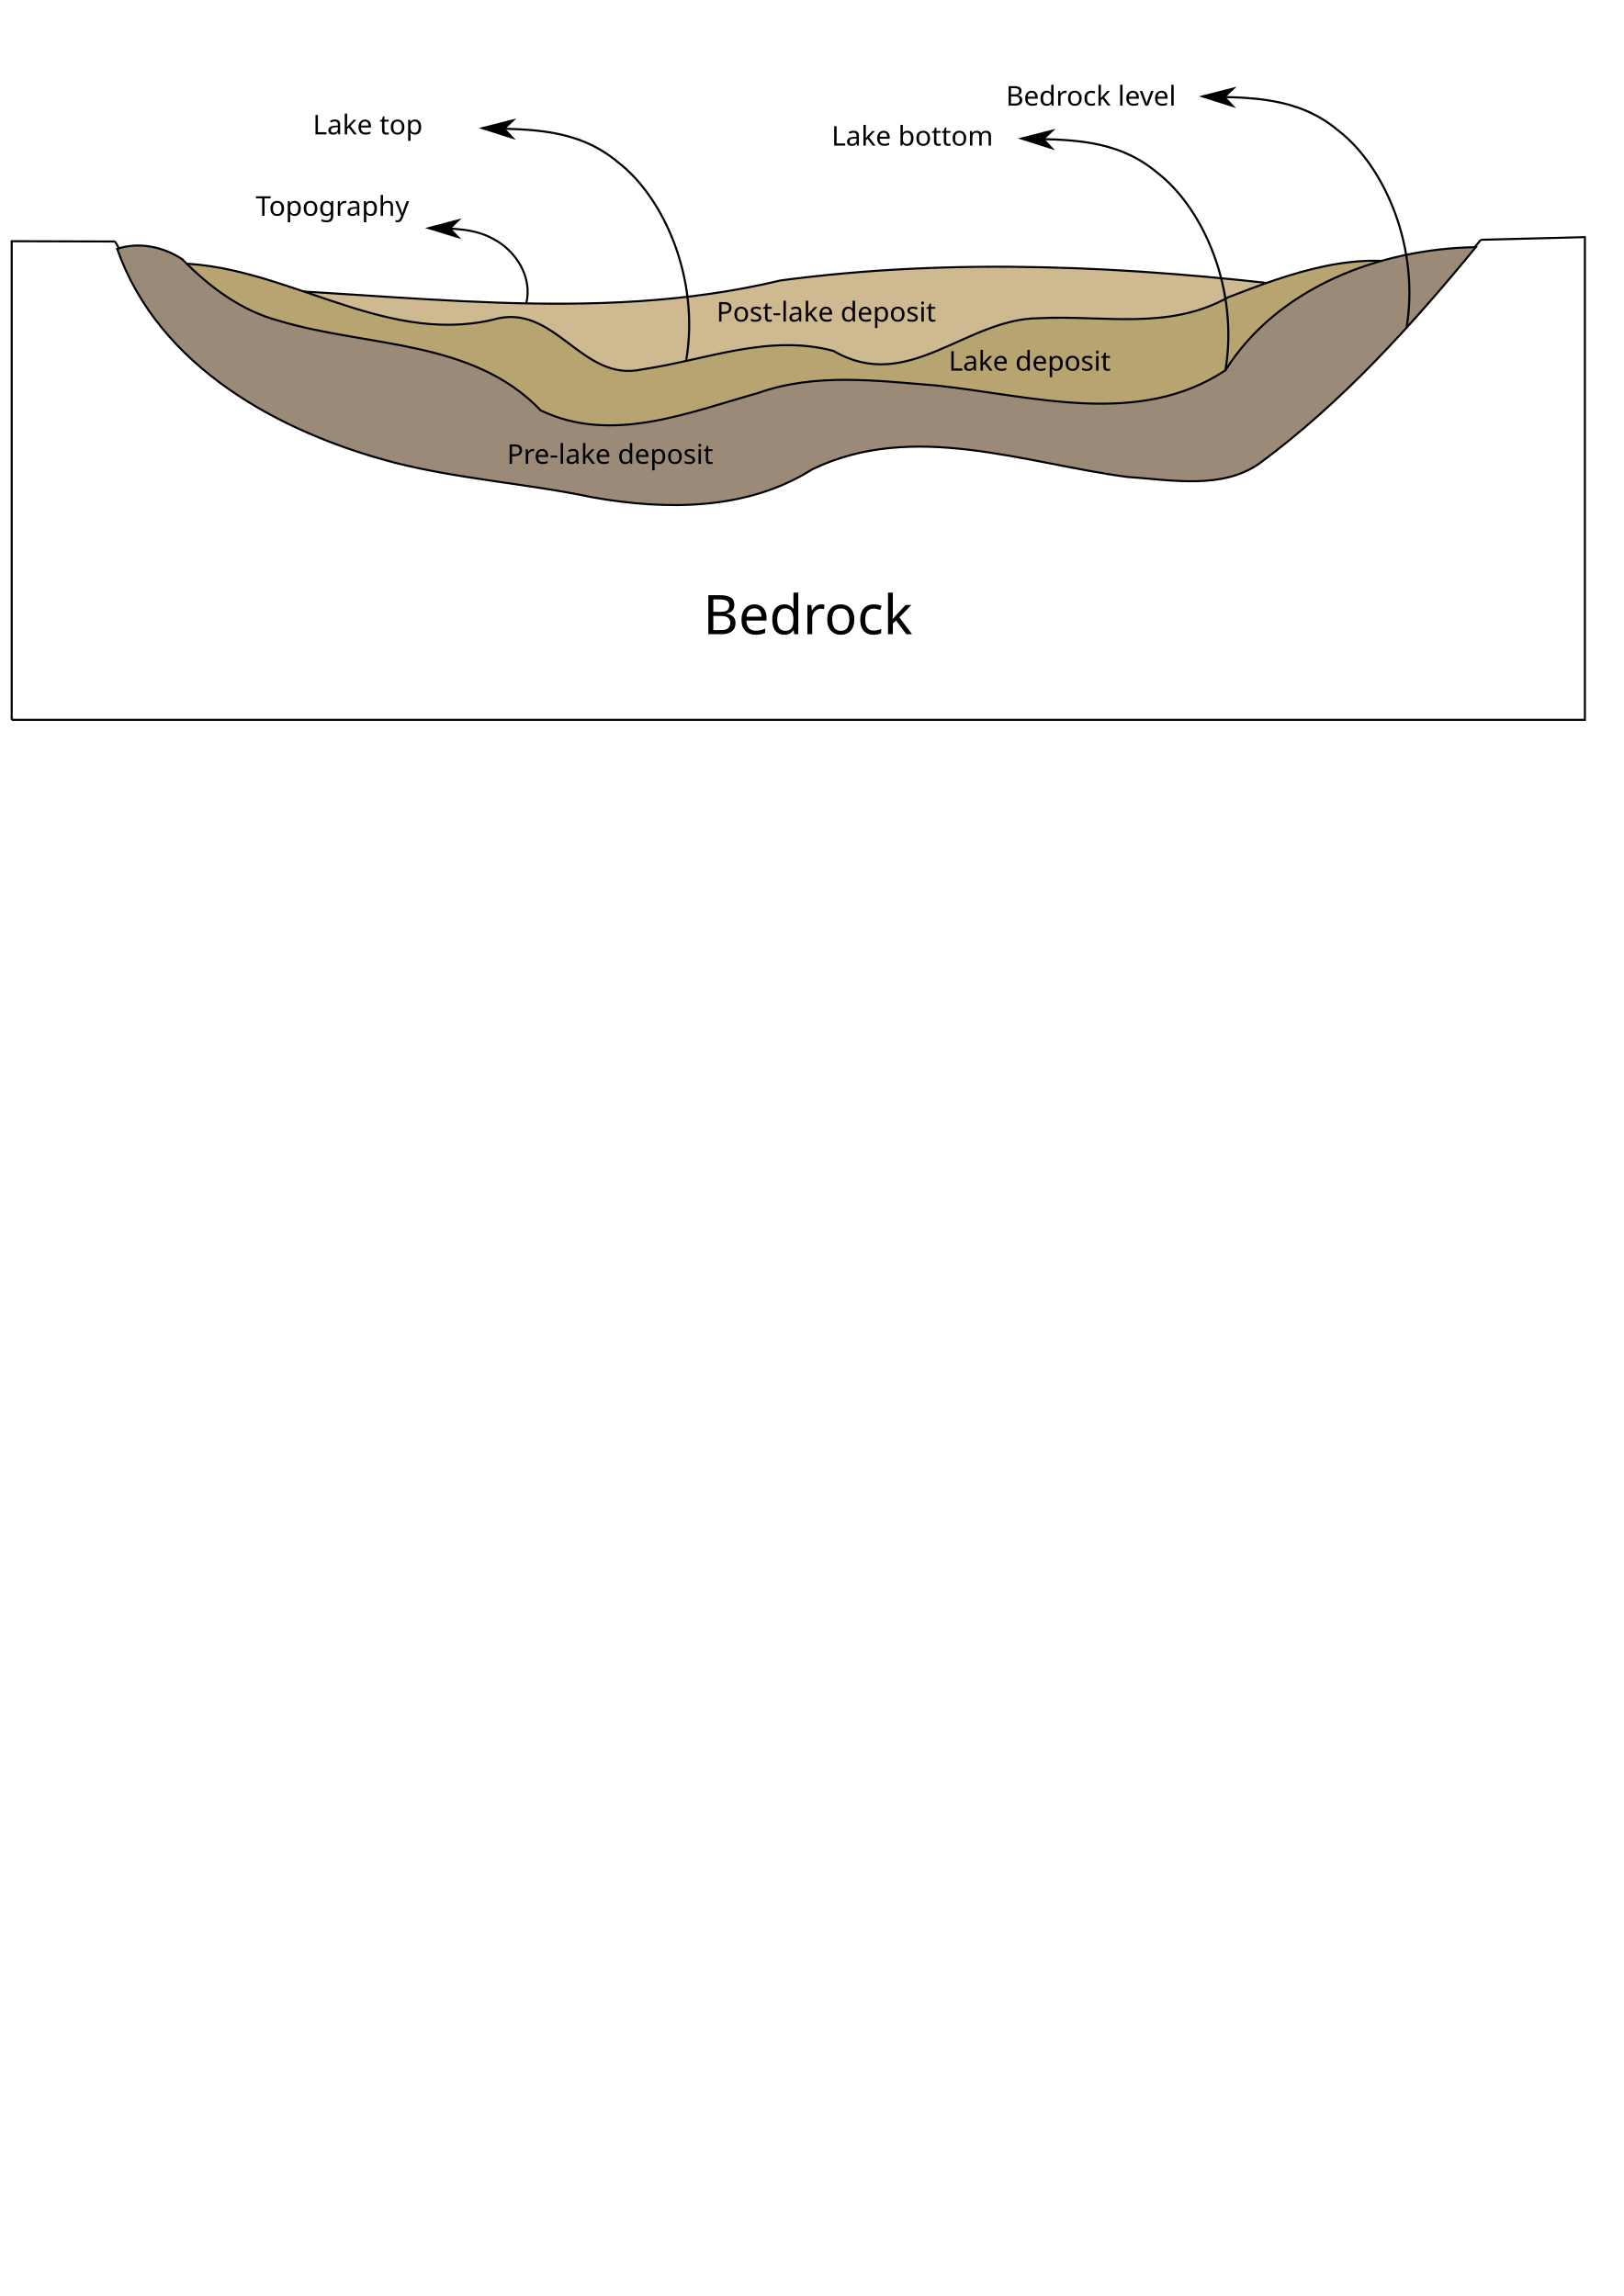
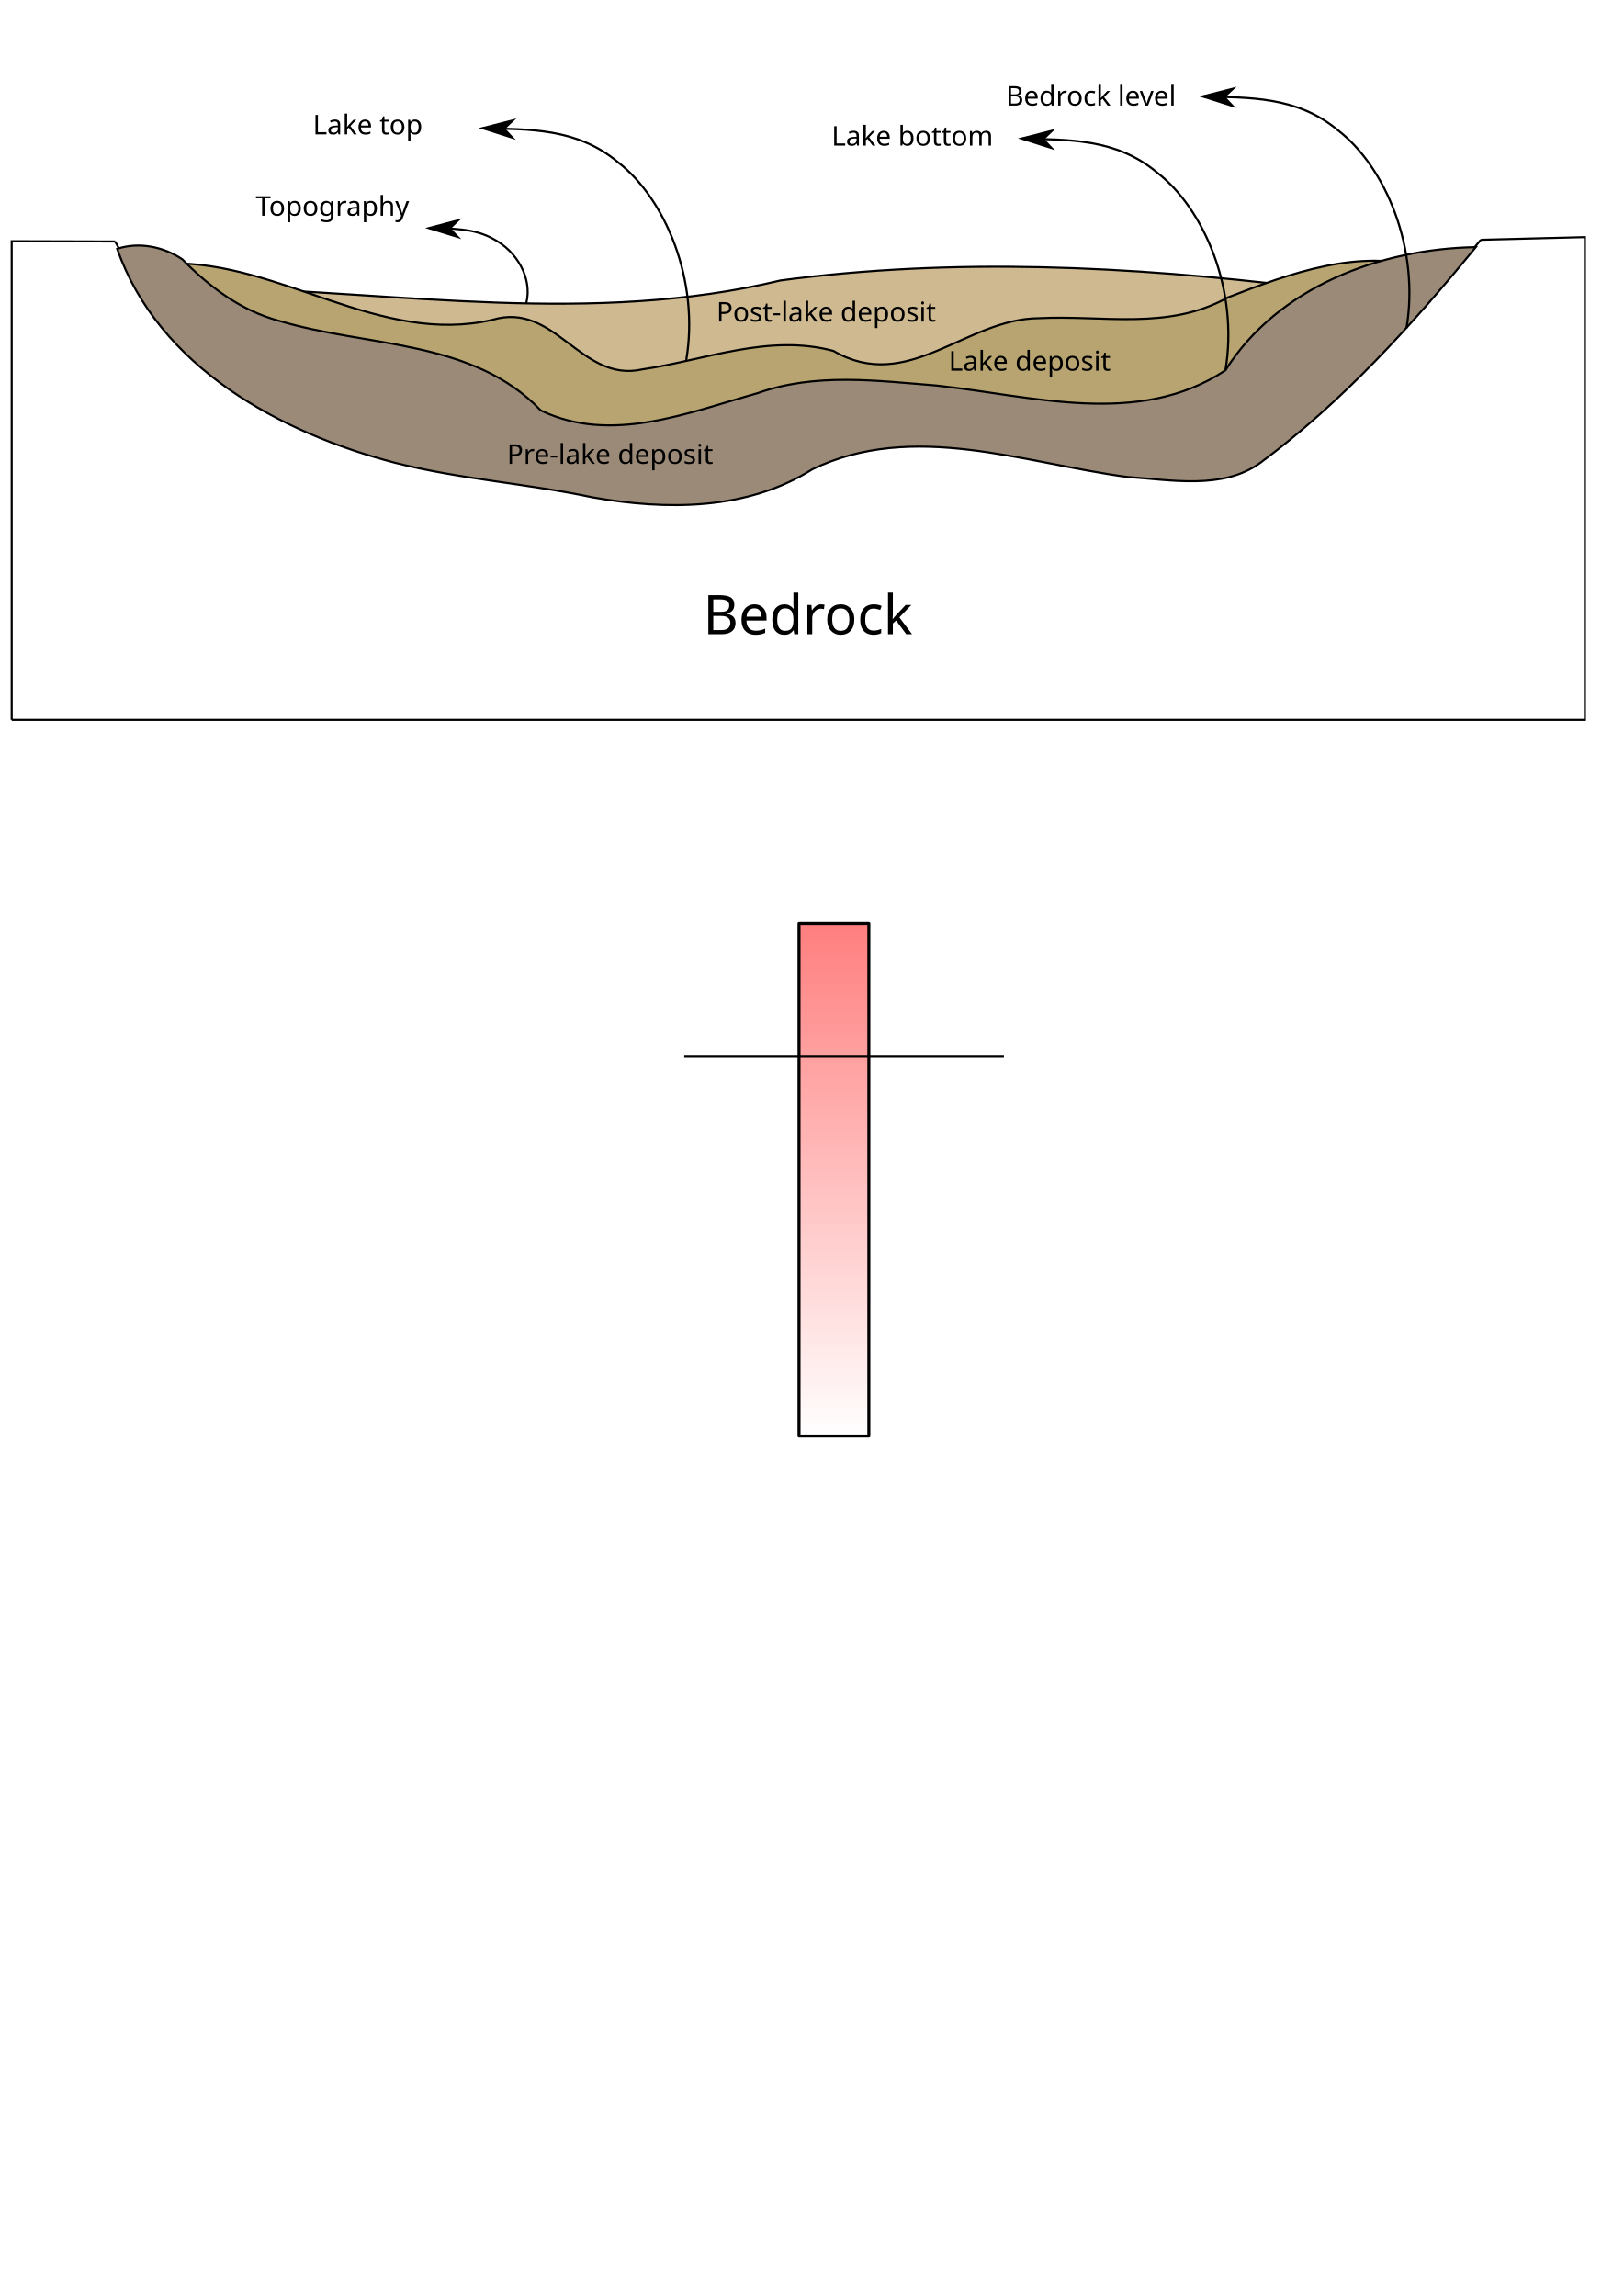
- <svg xmlns="http://www.w3.org/2000/svg" width="210mm" height="297mm" viewBox="0 0 210 297" version="1.1" id="svg8">
+ <svg xmlns="http://www.w3.org/2000/svg" xmlns:xlink="http://www.w3.org/1999/xlink" width="210mm" height="297mm" viewBox="0 0 210 297" version="1.1" id="svg8">
  <defs id="defs2">
+     <linearGradient id="linearGradient1529">
+       <stop style="stop-color:#ff7e7e;stop-opacity:1;" offset="0" id="stop1525" />
+       <stop style="stop-color:#ff7e7e;stop-opacity:0;" offset="1" id="stop1527" />
+     </linearGradient>
    <marker orient="auto" refY="0.0" refX="0.0" id="Arrow1Lend" style="overflow:visible;">
      <path id="path876" d="M 0.0,0.0 L 5.0,-5.0 L -12.5,0.0 L 5.0,5.0 L 0.0,0.0 z " style="fill-rule:evenodd;stroke:#000000;stroke-width:1pt;stroke-opacity:1;fill:#000000;fill-opacity:1" transform="scale(0.8) rotate(180) translate(12.5,0)" />
    </marker>
    <marker orient="auto" refY="0" refX="0" id="Arrow1Lend-7" style="overflow:visible">
      <path id="path876-5" d="M 0,0 5,-5 -12.5,0 5,5 Z" style="fill:#000000;fill-opacity:1;fill-rule:evenodd;stroke:#000000;stroke-width:1pt;stroke-opacity:1" transform="matrix(-0.8,0,0,-0.8,-10,0)" />
    </marker>
    <marker orient="auto" refY="0" refX="0" id="Arrow1Lend-7-2" style="overflow:visible">
      <path id="path876-5-9" d="M 0,0 5,-5 -12.5,0 5,5 Z" style="fill:#000000;fill-opacity:1;fill-rule:evenodd;stroke:#000000;stroke-width:1pt;stroke-opacity:1" transform="matrix(-0.8,0,0,-0.8,-10,0)" />
    </marker>
    <marker orient="auto" refY="0" refX="0" id="Arrow1Lend-7-2-0" style="overflow:visible">
      <path id="path876-5-9-9" d="M 0,0 5,-5 -12.5,0 5,5 Z" style="fill:#000000;fill-opacity:1;fill-rule:evenodd;stroke:#000000;stroke-width:1pt;stroke-opacity:1" transform="matrix(-0.8,0,0,-0.8,-10,0)" />
    </marker>
+     <linearGradient xlink:href="#linearGradient1529" id="linearGradient1531" x1="119.254" y1="-107.857" x2="185.945" y2="-107.857" gradientUnits="userSpaceOnUse" />
  </defs>
  <g id="layer1">
    <path style="fill:none;stroke:#000000;stroke-width:0.266;stroke-linecap:butt;stroke-linejoin:miter;stroke-miterlimit:4;stroke-dasharray:none;stroke-opacity:1" d="m 191.527,31.019 c -6.734,8.021 -13.55,16.141 -21.696,22.772 -2.964,1.886 -5.476,4.865 -8.72,6.075 -5.155,0.604 -10.315,1.896 -15.455,0.497 -7.909,-1.011 -15.794,-2.578 -23.709,-3.297 -4.527,0.633 -9.337,0.179 -13.679,1.52 -4.548,2.33 -9.282,4.111 -14.356,4.887 -5.299,1.408 -10.833,-0.209 -16.239,-0.19 -10.215,-1.104 -20.376,-3.095 -30.34,-5.541 -5.929,-2.345 -12.01,-4.392 -17.205,-8.185 C 26.174,47.43 23.228,43.878 20.127,40.751 18.38,37.581 16.633,34.41 14.886,31.239 M 1.514,93.114 c 67.822,0 135.645,0 203.467,0 0,-20.814 0,-41.628 0,-62.442 -4.485,0.116 -8.97,0.231 -13.455,0.347 m -176.641,0.22 c -4.457,-0.013 -8.915,-0.025 -13.372,-0.038 0,20.637 0,41.275 0,61.913" id="path1144" />
    <path style="fill:#ceb990;fill-opacity:1;stroke:#000000;stroke-width:0.265px;stroke-linecap:butt;stroke-linejoin:miter;stroke-opacity:1" d="m 27.237,37.176 c 24.563,0.617 49.411,4.921 73.709,-0.898 22.429,-2.989 45.189,-1.861 67.582,0.865 -18.354,5.921 -38.232,7.376 -56.838,11.089 C 97.132,45.928 82.823,52.868 69.365,45.394 55.488,40.975 40.659,43.597 27.237,37.176 Z" id="path929" />
    <path style="fill:#b7a470;fill-opacity:1;stroke:#000000;stroke-width:0.265px;stroke-linecap:butt;stroke-linejoin:miter;stroke-opacity:1" d="m 21.987,34.068 c 14.379,-0.246 27.132,10.662 41.696,7.303 8.128,-2.441 11.426,8.197 19.399,6.408 8.182,-1.202 16.319,-4.635 24.709,-2.387 9.622,5.612 17.072,-4.175 26.58,-4.232 8.313,-0.421 16.761,1.619 24.453,-2.696 7.998,-3.089 16.966,-6.416 25.466,-3.777 -9.019,2.002 -17.366,5.704 -23.094,13.413 -11.359,9.03 -26.506,4.315 -39.633,3.885 -10.649,-1.327 -21.329,0.034 -31.514,2.976 -10.005,1.325 -21.052,0.941 -29.378,-5.46 C 50.038,44.595 36.982,45.793 27.767,37.705 25.84,36.493 23.914,35.28 21.987,34.068 Z" id="path921" />
    <path style="fill:#9a8a77;fill-opacity:1;stroke:#000000;stroke-width:0.265px;stroke-linecap:butt;stroke-linejoin:miter;stroke-opacity:1" d="m 15.154,32.19 c 5.388,15.326 21.071,23.807 35.946,27.675 8.379,2.121 17.05,2.681 25.508,4.463 9.539,1.693 20.008,1.722 28.457,-3.625 13.017,-6.272 27.336,-0.793 40.703,0.989 5.662,0.383 12.35,1.707 17.22,-1.813 10.618,-7.863 19.539,-17.735 27.886,-27.909 -12.322,0.203 -25.577,5.133 -32.387,15.93 -11.237,7.45 -25.022,3.282 -37.373,1.967 -7.721,-0.61 -15.638,-1.676 -23.146,0.994 -9.013,2.525 -18.929,6.609 -28.033,2.226 C 61.113,43.854 47.456,44.923 36.106,41.502 31.188,40.205 27.065,37.098 23.575,33.538 21.141,31.915 17.974,31.253 15.154,32.19 Z" id="path906" />
    <text xml:space="preserve" style="font-style:normal;font-weight:normal;font-size:10.583px;line-height:1.25;font-family:sans-serif;letter-spacing:0px;word-spacing:0px;fill:#000000;fill-opacity:1;stroke:none;stroke-width:0.265" x="90.925" y="82.035" id="text1171">
      <tspan id="tspan1169" x="90.925" y="82.035" style="font-size:7.056px;stroke-width:0.265">Bedrock</tspan>
    </text>
    <text xml:space="preserve" style="font-style:normal;font-weight:normal;font-size:10.583px;line-height:1.25;font-family:sans-serif;letter-spacing:0px;word-spacing:0px;fill:#000000;fill-opacity:1;stroke:none;stroke-width:0.265" x="65.565" y="59.998" id="text1171-6">
      <tspan id="tspan1169-7" x="65.565" y="59.998" style="font-size:3.528px;stroke-width:0.265">Pre-lake deposit</tspan>
    </text>
    <text xml:space="preserve" style="font-style:normal;font-weight:normal;font-size:10.583px;line-height:1.25;font-family:sans-serif;letter-spacing:0px;word-spacing:0px;fill:#000000;fill-opacity:1;stroke:none;stroke-width:0.265" x="122.69" y="47.942" id="text1171-6-5">
      <tspan id="tspan1169-7-3" x="122.69" y="47.942" style="font-size:3.528px;stroke-width:0.265">Lake deposit</tspan>
    </text>
    <text xml:space="preserve" style="font-style:normal;font-weight:normal;font-size:10.583px;line-height:1.25;font-family:sans-serif;letter-spacing:0px;word-spacing:0px;fill:#000000;fill-opacity:1;stroke:none;stroke-width:0.265" x="92.66" y="41.592" id="text1171-6-56">
      <tspan id="tspan1169-7-2" x="92.66" y="41.592" style="font-size:3.528px;stroke-width:0.265">Post-lake deposit</tspan>
    </text>
    <path style="fill:none;stroke:#000000;stroke-width:0.265;stroke-linecap:butt;stroke-linejoin:miter;stroke-miterlimit:4;stroke-dasharray:none;stroke-opacity:1;marker-end:url(#Arrow1Lend)" d="m 68.064,39.23 c 0.834,-3.334 -1.302,-6.771 -4.223,-8.298 -2.538,-1.445 -5.521,-1.37 -8.345,-1.425" id="path824" />
    <text xml:space="preserve" style="font-style:normal;font-weight:normal;font-size:10.583px;line-height:1.25;font-family:sans-serif;letter-spacing:0px;word-spacing:0px;fill:#000000;fill-opacity:1;stroke:none;stroke-width:0.265" x="33.073" y="27.903" id="text1171-3">
      <tspan id="tspan1169-6" x="33.073" y="27.903" style="font-size:3.528px;stroke-width:0.265">Topography</tspan>
    </text>
    <path style="fill:none;stroke:#000000;stroke-width:0.273;stroke-linecap:butt;stroke-linejoin:miter;stroke-miterlimit:2.9;stroke-dasharray:none;stroke-opacity:1;marker-end:url(#Arrow1Lend-7)" d="M 88.756,46.559 C 90.502,36.279 86.03,25.683 79.913,20.974 74.597,16.519 68.35,16.751 62.437,16.58" id="path824-3" />
    <text xml:space="preserve" style="font-style:normal;font-weight:normal;font-size:10.583px;line-height:1.25;font-family:sans-serif;letter-spacing:0px;word-spacing:0px;fill:#000000;fill-opacity:1;stroke:none;stroke-width:0.265" x="40.459" y="17.383" id="text1171-3-5">
      <tspan id="tspan1169-6-6" x="40.459" y="17.383" style="font-size:3.528px;stroke-width:0.265">Lake top</tspan>
    </text>
    <path style="fill:none;stroke:#000000;stroke-width:0.273;stroke-linecap:butt;stroke-linejoin:miter;stroke-miterlimit:2.9;stroke-dasharray:none;stroke-opacity:1;marker-end:url(#Arrow1Lend-7-2)" d="m 158.487,47.9 c 1.746,-10.28 -2.726,-20.876 -8.843,-25.585 -5.316,-4.455 -11.563,-4.223 -17.476,-4.394" id="path824-3-1" />
    <text xml:space="preserve" style="font-style:normal;font-weight:normal;font-size:10.583px;line-height:1.25;font-family:sans-serif;letter-spacing:0px;word-spacing:0px;fill:#000000;fill-opacity:1;stroke:none;stroke-width:0.265" x="107.546" y="18.838" id="text1171-3-5-2">
      <tspan id="tspan1169-6-6-7" x="107.546" y="18.838" style="font-size:3.528px;stroke-width:0.265">Lake bottom</tspan>
    </text>
    <path style="fill:none;stroke:#000000;stroke-width:0.273;stroke-linecap:butt;stroke-linejoin:miter;stroke-miterlimit:2.9;stroke-dasharray:none;stroke-opacity:1;marker-end:url(#Arrow1Lend-7-2-0)" d="m 181.904,42.452 c 1.746,-10.28 -2.726,-20.876 -8.843,-25.585 -5.316,-4.455 -11.563,-4.223 -17.476,-4.394" id="path824-3-1-3" />
    <text xml:space="preserve" style="font-style:normal;font-weight:normal;font-size:10.583px;line-height:1.25;font-family:sans-serif;letter-spacing:0px;word-spacing:0px;fill:#000000;fill-opacity:1;stroke:none;stroke-width:0.265" x="130.105" y="13.656" id="text1171-3-5-2-6">
      <tspan id="tspan1169-6-6-7-0" x="130.105" y="13.656" style="font-size:3.528px;stroke-width:0.265">Bedrock level</tspan>
    </text>
+     <rect style="opacity:1;fill:url(#linearGradient1531);fill-opacity:1;stroke:#000000;stroke-width:0.39;stroke-linejoin:round;stroke-miterlimit:2.9;stroke-dasharray:none;stroke-dashoffset:0;stroke-opacity:1" id="rect892" width="66.3" height="9.031" x="119.449" y="-112.372" transform="rotate(90)" />
+     <path style="fill:#000000;stroke:#000000;stroke-width:0.265px;stroke-linecap:butt;stroke-linejoin:miter;stroke-opacity:1;fill-opacity:1" d="M 88.493,136.665 H 129.84" id="path1533" />
  </g>
</svg>
